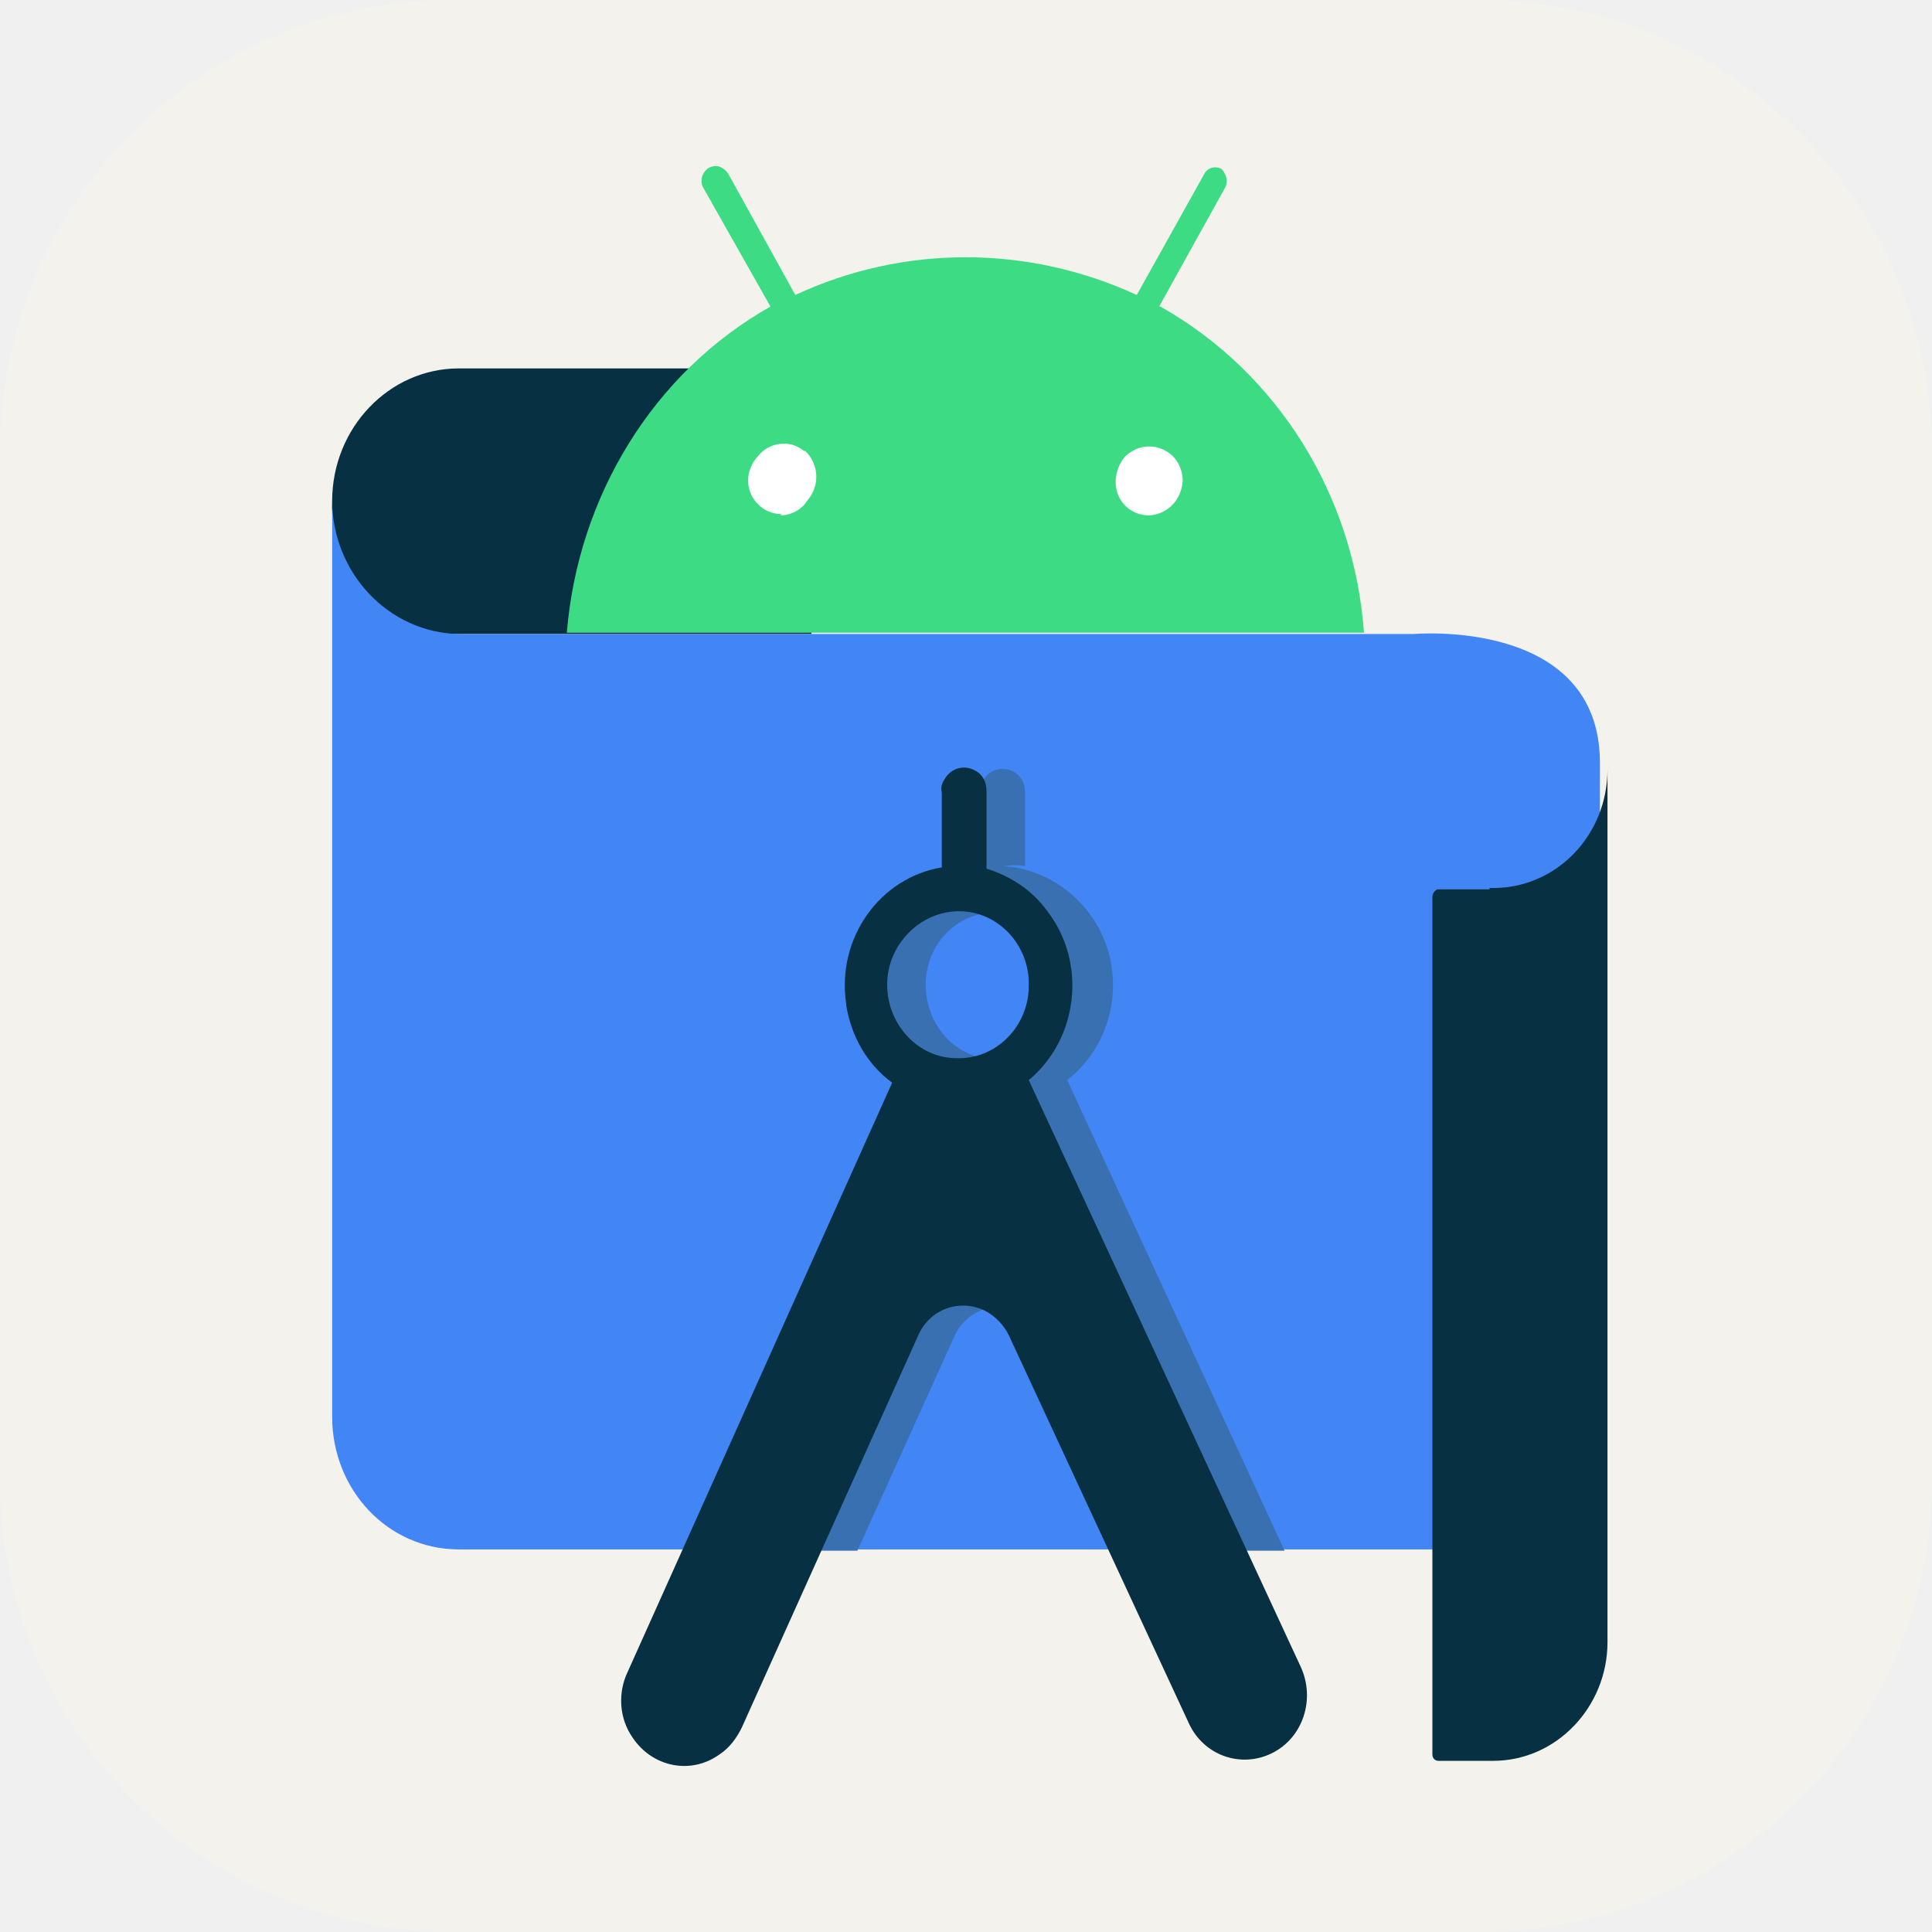
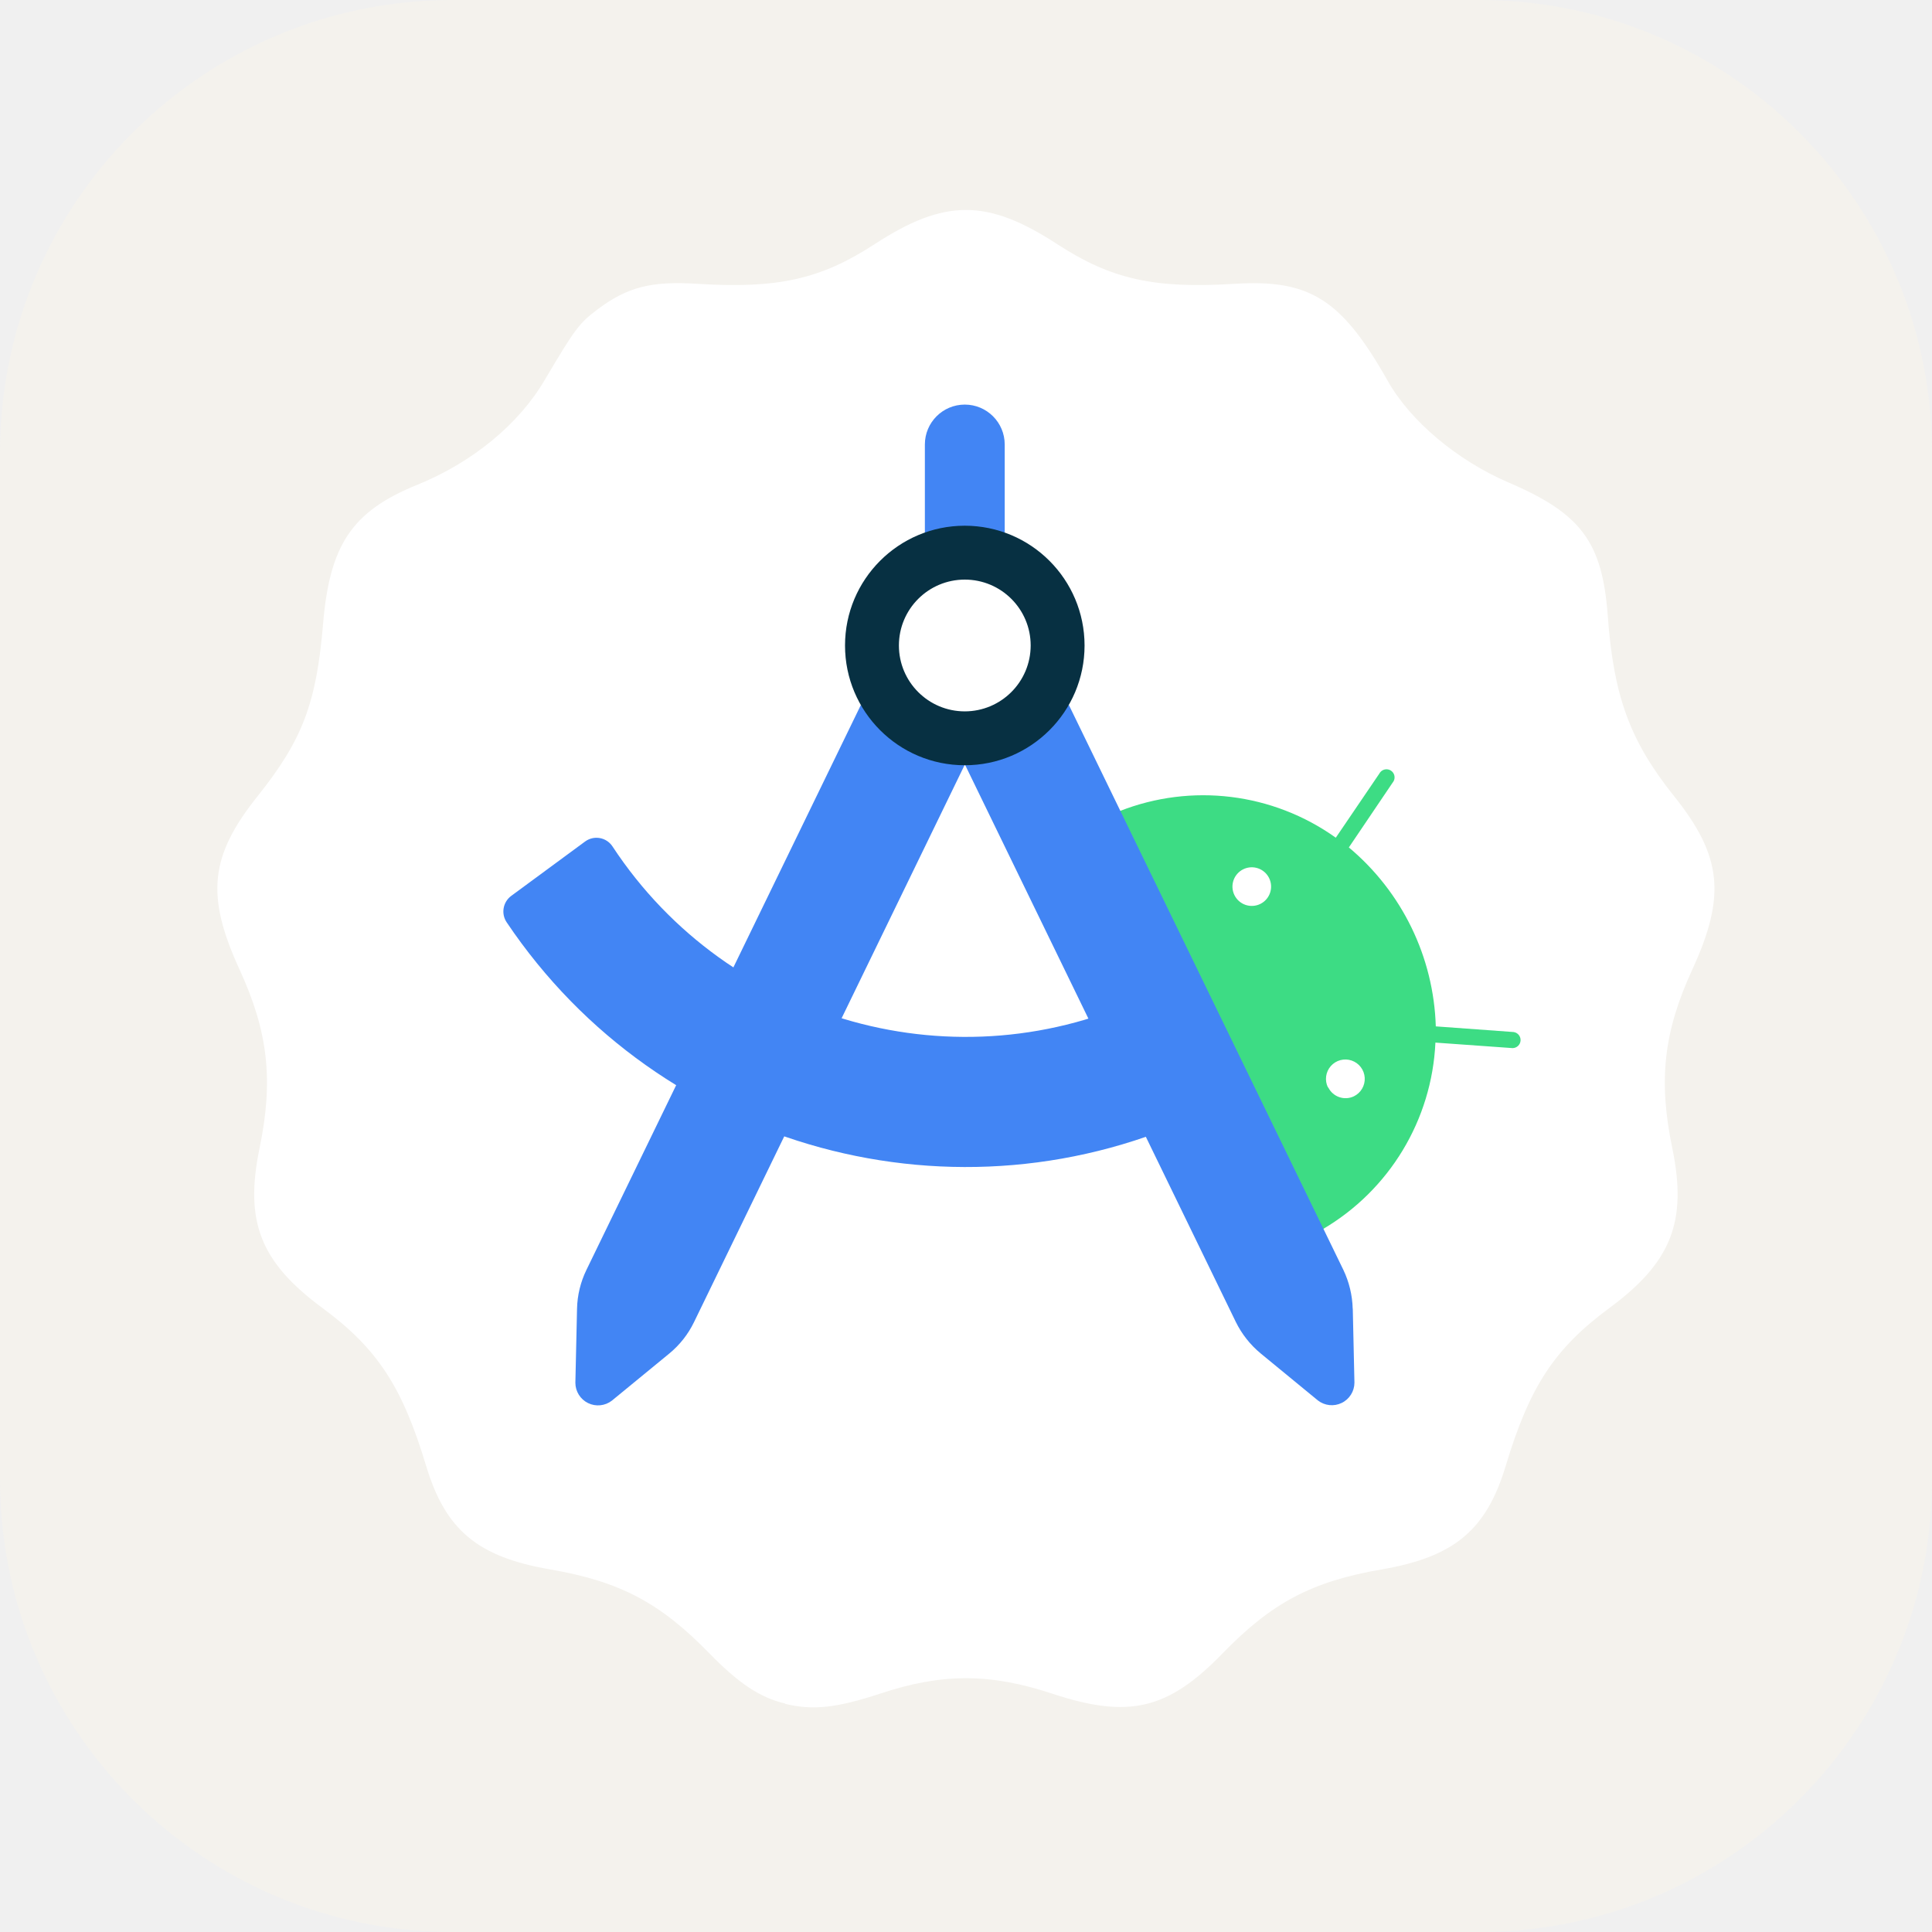
- <svg xmlns="http://www.w3.org/2000/svg" width="256" height="256" viewBox="0 0 256 256" fill="none">
-   <rect width="256" height="256" rx="60" fill="#F4F2ED" />
-   <path d="M107.028 48.818H60.789C51.58 48.818 44.011 56.68 44.011 66.415C43.682 75.811 50.918 83.67 59.97 84.011H107.522L107.028 48.818Z" fill="#073042" />
-   <path d="M211.835 205.303H60.789C51.415 205.303 44.011 197.445 44.011 187.707V66.246C44.011 75.982 51.58 83.841 60.789 84.011H187.321C187.321 84.011 212 81.793 212 101.097V205.303H211.835Z" fill="#4285F4" />
-   <path d="M141.413 143.12C148.159 137.825 149.475 127.917 144.379 121.082C141.579 117.324 137.301 114.933 132.692 114.761H133.186C134.011 114.591 134.997 114.591 135.823 114.761V105.024C135.823 103.828 135.327 102.803 134.34 102.292C132.858 101.437 131.049 101.95 130.227 103.487C129.897 104 129.733 104.512 129.897 105.195V115.102C121.671 116.469 115.912 124.499 117.225 133.213V133.383C117.886 137.483 120.027 141.242 123.316 143.633L95.509 205.474H113.609L126.441 177.116C127.925 173.698 131.872 172.162 135.327 173.87C136.646 174.554 137.795 175.749 138.453 177.116L151.783 205.474H170.209L141.413 143.12ZM132.036 140.387C126.77 140.387 122.657 135.945 122.657 130.48C122.657 125.011 126.935 120.741 132.199 120.911C134.667 120.911 136.81 121.937 138.617 123.647C142.401 127.403 142.401 133.554 138.781 137.483C137.137 139.192 134.667 140.387 132.036 140.387Z" fill="#3870B2" />
-   <path d="M96.992 57.363H161.818V69.662H96.992V57.363Z" fill="white" />
-   <path d="M127.1 120.741C132.199 120.741 136.48 125.183 136.316 130.649C136.316 135.945 132.036 140.387 126.77 140.216C121.671 140.216 117.556 135.775 117.556 130.48C117.556 127.917 118.542 125.524 120.357 123.647C122.164 121.766 124.63 120.741 127.1 120.741ZM130.72 115.102V104.853C130.72 103.657 130.227 102.633 129.24 102.119C127.76 101.265 125.949 101.778 125.123 103.316C124.793 103.828 124.63 104.341 124.793 105.024V114.933C116.567 116.298 110.808 124.33 112.129 133.042V133.213C112.788 137.31 114.924 141.07 118.215 143.46L83.169 221.532C81.854 224.268 82.018 227.682 83.828 230.245C86.457 234.173 91.562 235.198 95.342 232.466C96.663 231.611 97.649 230.245 98.306 228.878L121.671 176.944C123.151 173.528 127.1 171.99 130.556 173.698C131.872 174.382 133.022 175.579 133.681 176.944L157.539 228.366C159.516 232.636 164.449 234.344 168.566 232.293C172.676 230.245 174.323 225.119 172.347 220.848L136.316 143.12C142.896 137.652 144.049 127.575 138.781 120.741C136.81 118.007 134.011 116.128 130.72 115.102Z" fill="#073042" />
-   <path d="M152.276 68.296C149.805 68.296 147.831 66.415 147.831 63.854C147.831 62.658 148.323 61.292 149.146 60.437C150.957 58.73 153.591 58.73 155.401 60.437C156.222 61.292 156.716 62.487 156.716 63.683C156.552 66.246 154.742 68.125 152.276 68.296ZM103.572 68.125C101.1 68.125 99.129 66.075 99.129 63.683C99.129 62.487 99.624 61.292 100.443 60.437C101.925 58.559 104.726 58.216 106.533 59.756H106.698C108.506 61.463 108.67 64.366 107.028 66.246L106.533 66.927C105.712 67.782 104.562 68.296 103.406 68.296L103.572 68.125ZM153.591 40.62L162.311 24.904C162.804 24.05 162.475 23.025 161.818 22.342C160.995 22 160.174 22.171 159.681 22.855L150.629 39.083C136.151 32.421 119.698 32.421 105.383 39.083L96.498 23.025C96.169 22.513 95.509 22 94.849 22C94.192 22 93.533 22.342 93.202 23.025C92.874 23.538 92.874 24.391 93.202 24.904L102.09 40.62C86.621 49.33 76.585 65.734 75.108 83.841H180.737C179.424 65.564 169.221 49.33 153.755 40.62" fill="#3DDC84" />
-   <path d="M197.37 117.839H190.459C190.128 118.007 189.8 118.349 189.8 118.861V232.466C189.8 232.977 190.128 233.319 190.625 233.319H197.863C206.254 233.319 213 226.143 213 217.603V101.95C213 110.662 206.254 117.667 197.863 117.667H197.37V117.839Z" fill="#073042" />
+ <svg xmlns="http://www.w3.org/2000/svg" width="256" height="256" fill="none" viewBox="0 0 256 256">
+   <rect width="256" height="256" rx="60" fill="#f4f2ed" />
+   <path d="M104.05,227.72c-3.35-.8-6.15-2.65-10.07-6.68-6.55-6.72-11.87-9.52-21.11-11.11-9.59-1.65-13.85-5.21-16.41-13.73C53.3,185.7,50,180.67,42.73,175.3c-8.23-6.08-10.35-11.44-8.34-21.17,1.86-9,1.15-15.4-2.63-23.63-4.51-9.83-4-15.07,2.45-23.12,5.88-7.38,7.72-12.25,8.6-22.74s3.83-14.92,12.5-18.43c7.24-2.93,13.43-8,16.86-13.86,4-6.75,4.55-7.53,7-9.36,4-3,7.17-3.78,13.28-3.4,10.61.67,16.3-.61,23.43-5.25,9.29-6.05,14.93-6.05,24.22,0,7.13,4.64,12.81,5.92,23.43,5.25,10-.63,14.21,2,20.33,12.83,3,5.36,9.23,10.58,16,13.48,9.66,4.13,12.46,7.91,13.18,17.71.77,10.62,2.95,16.56,8.71,23.77,6.43,8,7,13.29,2.47,23.12-3.78,8.23-4.5,14.63-2.63,23.63,2,9.73-.11,15.09-8.34,21.17-7.26,5.37-10.57,10.4-13.73,20.9-2.56,8.52-6.82,12.08-16.41,13.73-9.26,1.59-14.58,4.4-21.11,11.13-7.23,7.46-12.42,8.7-22.54,5.35-8.27-2.73-14.64-2.74-22.88,0-5.77,1.89-8.85,2.22-12.55,1.35Z" opacity="0.2" style="isolation:isolate" />
+   <path d="M104.05,225.73c-3.35-.79-6.15-2.65-10.07-6.67-6.55-6.72-11.87-9.52-21.11-11.11-9.59-1.65-13.85-5.22-16.41-13.73-3.16-10.5-6.47-15.54-13.73-20.9-8.23-6.08-10.35-11.45-8.34-21.17,1.86-9,1.15-15.41-2.63-23.64-4.51-9.82-4-15.07,2.45-23.11,5.88-7.38,7.72-12.26,8.6-22.74s3.83-14.92,12.5-18.43c7.24-2.94,13.43-8,16.86-13.87,4-6.75,4.55-7.52,7-9.36,4-3,7.17-3.78,13.28-3.39,10.61.66,16.3-.61,23.43-5.25,9.29-6.05,14.93-6.05,24.22,0,7.13,4.64,12.81,5.91,23.43,5.25,10-.63,14.21,2,20.33,12.82,3,5.36,9.23,10.58,16,13.49,9.66,4.13,12.46,7.9,13.18,17.71.77,10.62,2.95,16.55,8.71,23.77,6.43,8,7,13.28,2.47,23.11-3.78,8.23-4.5,14.64-2.63,23.64,2,9.72-.11,15.09-8.34,21.17-7.26,5.36-10.57,10.4-13.73,20.9-2.56,8.51-6.82,12.08-16.41,13.73-9.26,1.59-14.58,4.4-21.11,11.13-7.23,7.46-12.42,8.69-22.54,5.35-8.27-2.74-14.64-2.75-22.88,0-5.77,1.89-8.85,2.22-12.55,1.34Z" fill="#fff" />
+   <path d="M163.56,118.59a2.56,2.56,0,1,1,3.43,1.19A2.56,2.56,0,0,1,163.56,118.59Zm12.4,25.5a2.57,2.57,0,1,1,3.43,1.18A2.56,2.56,0,0,1,176,144.09ZM177,111a30.24,30.24,0,0,0-28.65-3.52l26.93,55.39a30.28,30.28,0,0,0,14.92-24.72l10.22.73a1.07,1.07,0,0,0,.14-2.13L190.25,136a32.17,32.17,0,0,0-11.52-23.71l5.81-8.6a1.07,1.07,0,1,0-1.76-1.2L177,111" fill="#3ddc84" />
+   <path d="M152.21,131.86a56,56,0,0,1-71.05-19.7,2.54,2.54,0,0,0-3.64-.65l-9.78,7.2a2.57,2.57,0,0,0-.59,3.52,73.26,73.26,0,0,0,92.56,25.16Z" fill="#4285f4" />
+   <path d="M127.84,70.59h5.29V58.9a5.29,5.29,0,1,0-10.58,0V70.59Z" fill="#4285f4" />
+   <path d="M114.07,93.41,77.71,168.26a12.37,12.37,0,0,0-1.25,5.17l-.22,9.8a3,3,0,0,0,4.84,2.36l7.58-6.22a12.35,12.35,0,0,0,3.3-4.18L127.8,101.4l-13.71-8Z" fill="#4285f4" />
+   <path d="M179.24,173.42a12.73,12.73,0,0,0-1.25-5.18L141.62,93.39l-13.72,8,35.85,73.77a12.65,12.65,0,0,0,3.3,4.18l7.57,6.22a3,3,0,0,0,4.85-2.36l-.22-9.8Z" fill="#4285f4" />
+   <path d="M127.84,69.66a15.87,15.87,0,1,0,15.87,15.87A15.88,15.88,0,0,0,127.84,69.66Zm0,24.6a8.73,8.73,0,1,1,8.73-8.73A8.74,8.74,0,0,1,127.84,94.26Z" fill="#073042" />
</svg>
